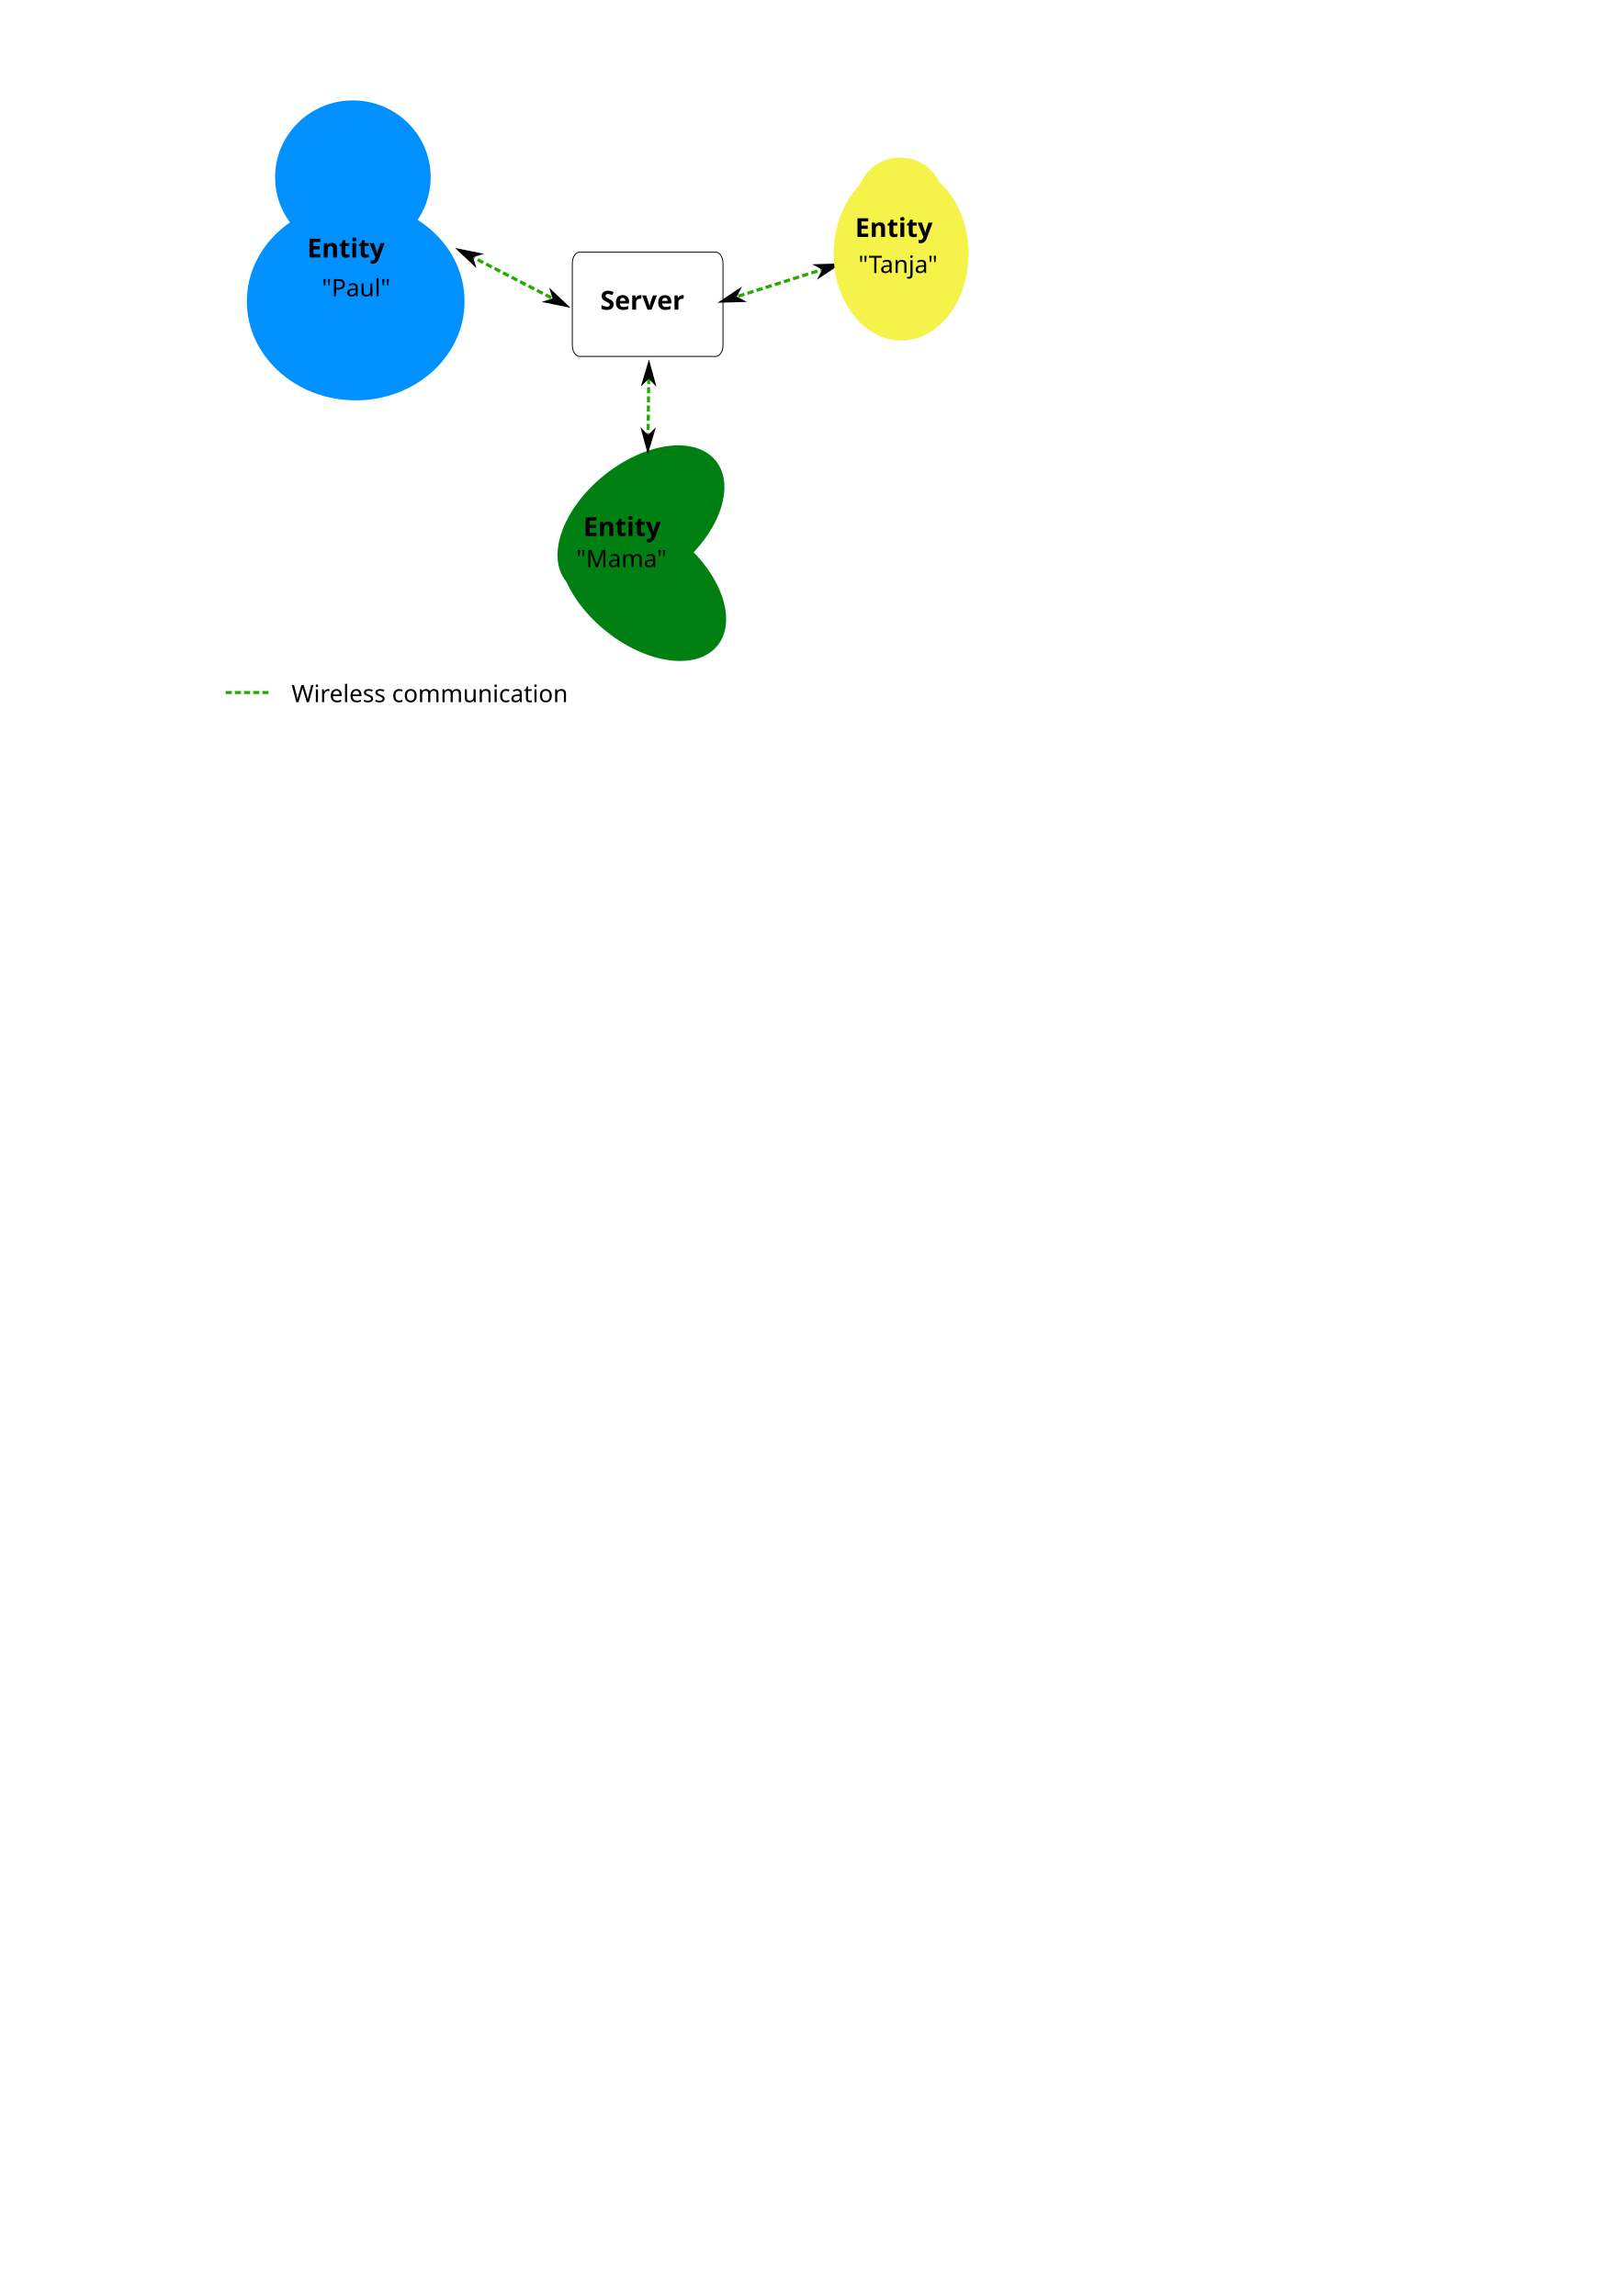
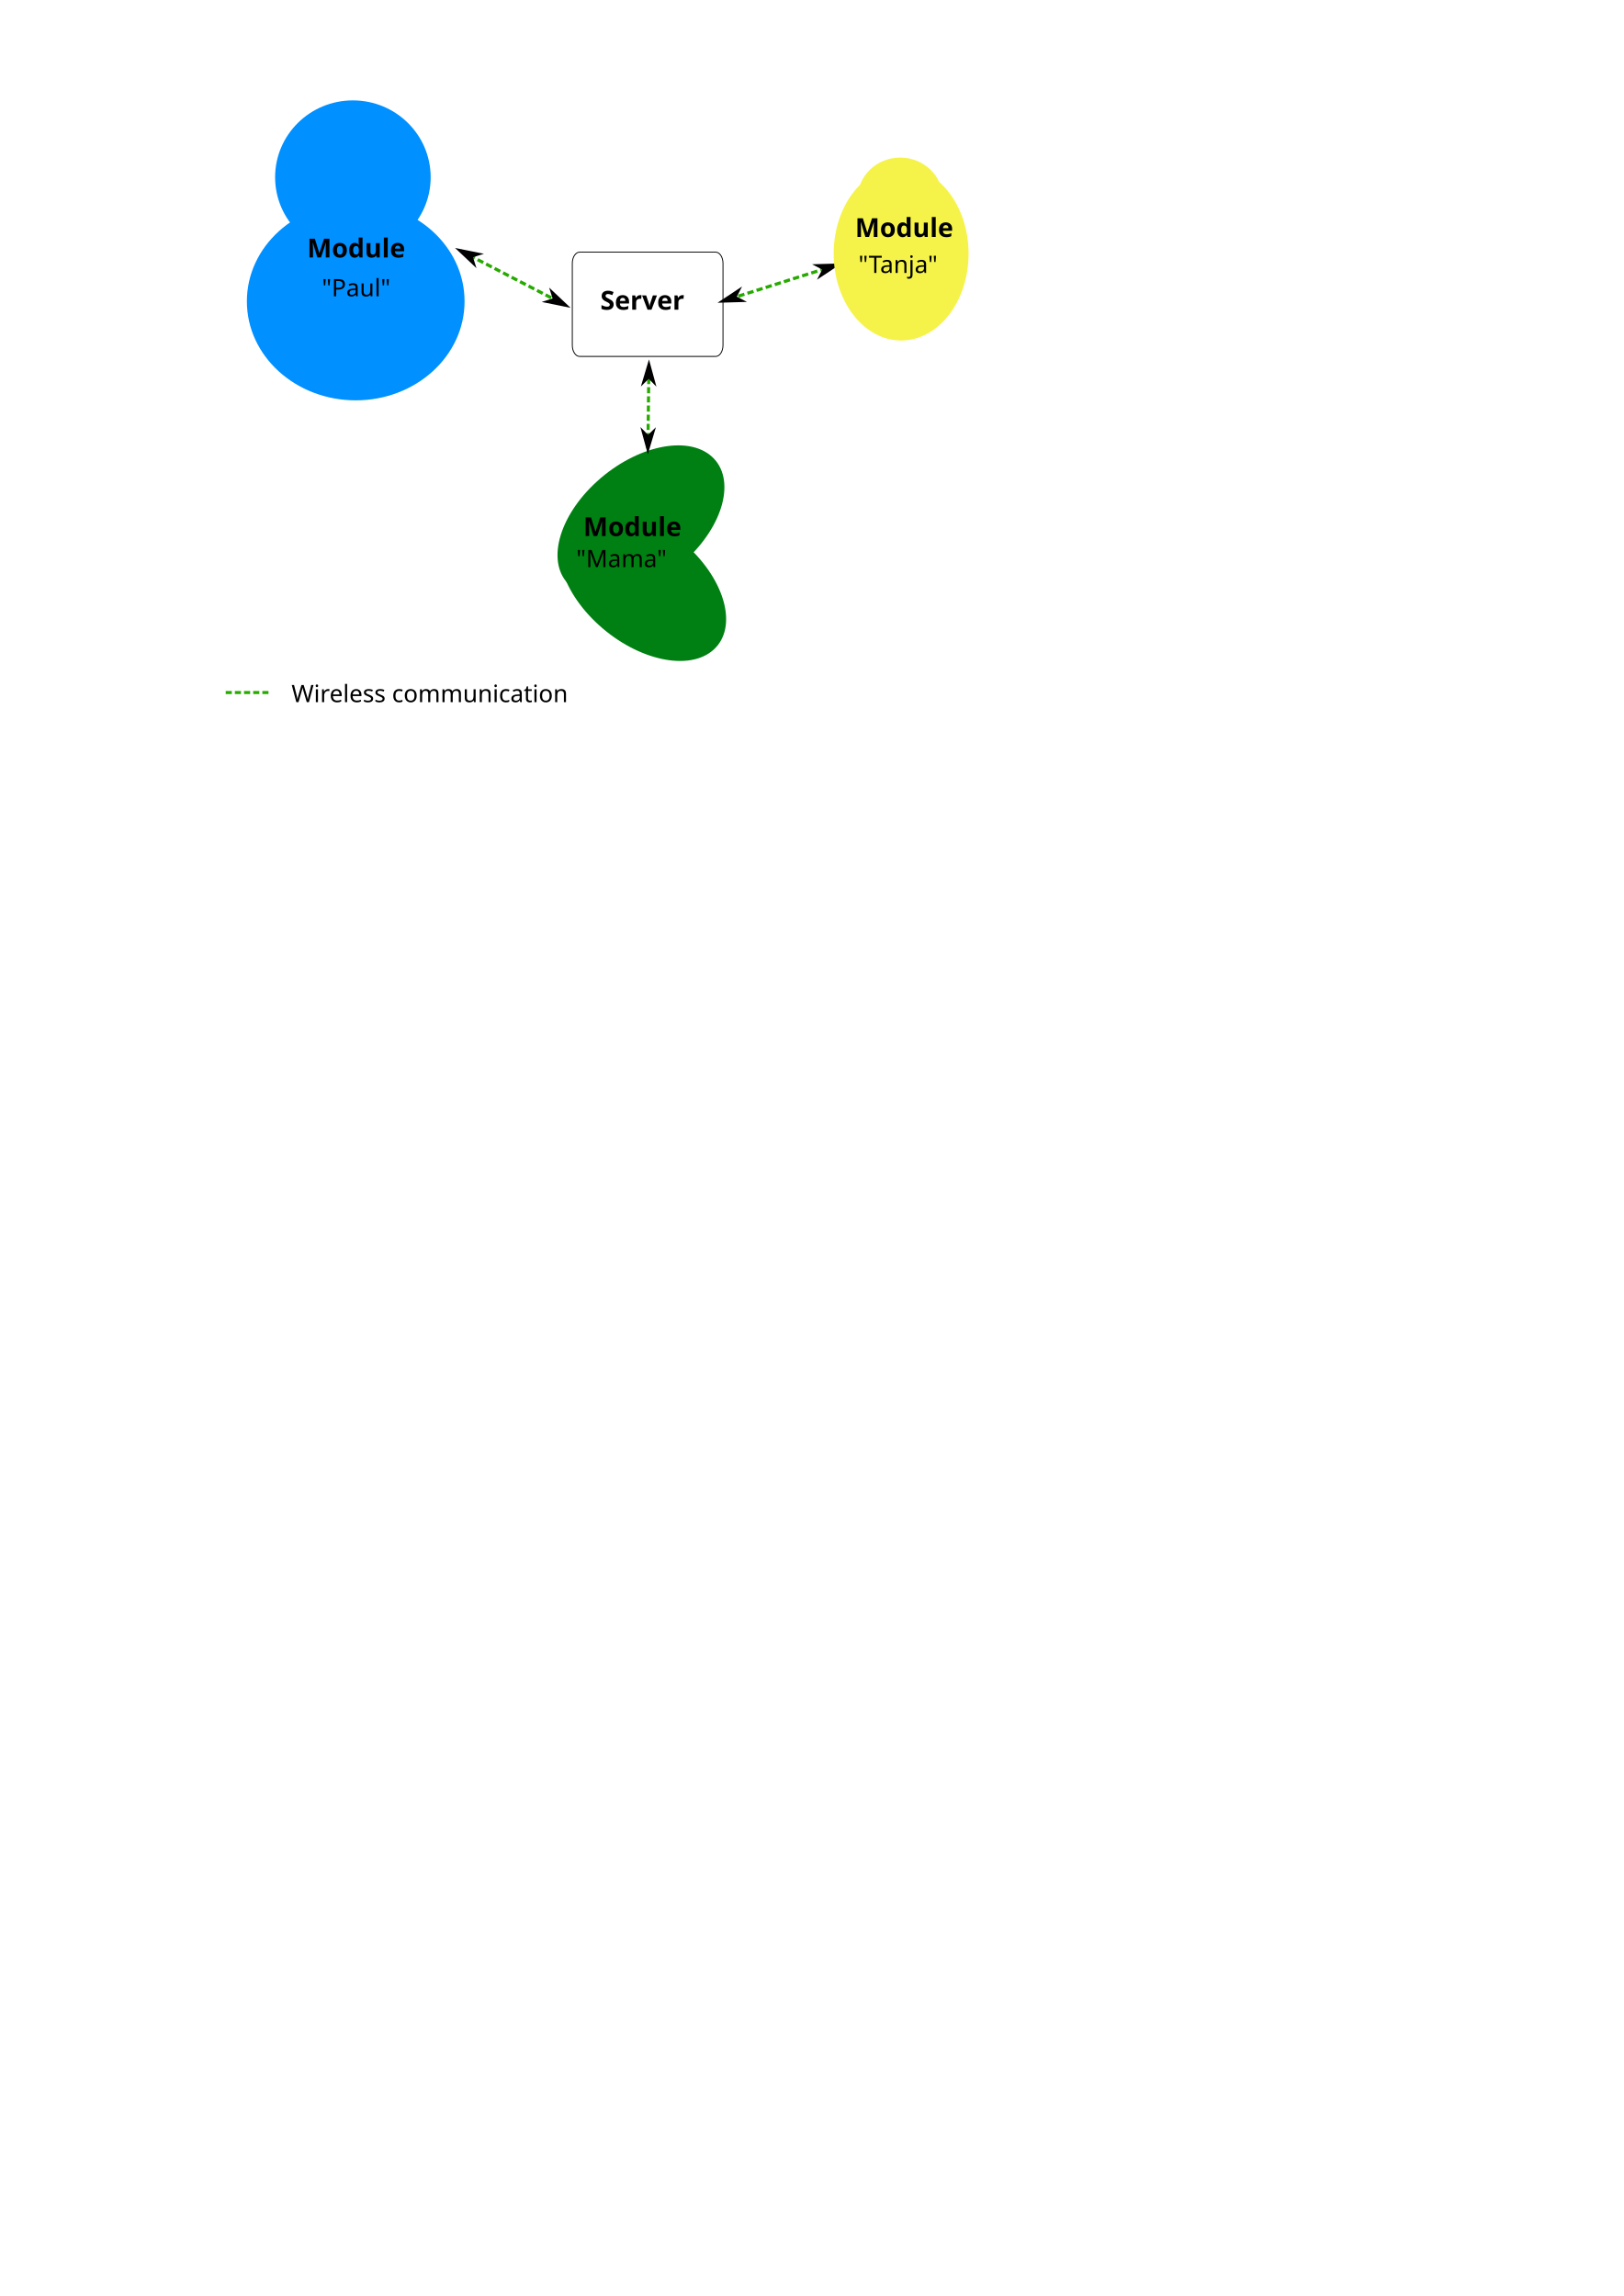
<svg xmlns="http://www.w3.org/2000/svg" xmlns:ns1="http://www.openswatchbook.org/uri/2009/osb" xmlns:xlink="http://www.w3.org/1999/xlink" width="744.094" height="1052.362" id="svg2" version="1.1">
  <defs id="defs4">
    <marker orient="auto" refY="0.0" refX="0.0" id="Arrow1Mend" style="overflow:visible;">
      <path id="path4143" d="M 0.0,0.0 L 5.0,-5.0 L -12.5,0.0 L 5.0,5.0 L 0.0,0.0 z " style="fill-rule:evenodd;stroke:#000000;stroke-width:1.0pt;" transform="scale(0.4) rotate(180) translate(10,0)" />
    </marker>
    <marker orient="auto" refY="0.0" refX="0.0" id="Arrow1Mstart" style="overflow:visible">
      <path id="path4140" d="M 0.0,0.0 L 5.0,-5.0 L -12.5,0.0 L 5.0,5.0 L 0.0,0.0 z " style="fill-rule:evenodd;stroke:#000000;stroke-width:1.0pt" transform="scale(0.4) translate(10,0)" />
    </marker>
    <marker orient="auto" refY="0.0" refX="0.0" id="Arrow1Lstart" style="overflow:visible">
      <path id="path4134" d="M 0.0,0.0 L 5.0,-5.0 L -12.5,0.0 L 5.0,5.0 L 0.0,0.0 z " style="fill-rule:evenodd;stroke:#000000;stroke-width:1.0pt" transform="scale(0.8) translate(12.5,0)" />
    </marker>
    <marker orient="auto" refY="0.0" refX="0.0" id="Arrow2Lend" style="overflow:visible;">
      <path id="path4155" style="fill-rule:evenodd;stroke-width:0.625;stroke-linejoin:round;" d="M 8.719,4.034 L -2.207,0.016 L 8.719,-4.002 C 6.973,-1.63 6.983,1.616 8.719,4.034 z " transform="scale(1.1) rotate(180) translate(1,0)" />
    </marker>
    <linearGradient id="linearGradient3755" ns1:paint="solid">
      <stop style="stop-color:#0090ff;stop-opacity:1;" offset="0" id="stop3757" />
    </linearGradient>
    <marker orient="auto" refY="0" refX="0" id="Arrow2Lend-3" style="overflow:visible">
      <path id="path4155-7" style="fill-rule:evenodd;stroke-width:0.625;stroke-linejoin:round" d="M 8.719,4.034 -2.207,0.016 8.719,-4.002 c -1.745,2.372 -1.735,5.617 -6e-7,8.035 z" transform="matrix(-1.1,0,0,-1.1,-1.1,0)" />
    </marker>
    <marker orient="auto" refY="0" refX="0" id="Arrow1Mstart-5" style="overflow:visible">
      <path id="path4140-5" d="M 0,0 5,-5 -12.5,0 5,5 0,0 z" style="fill-rule:evenodd;stroke:#000000;stroke-width:1pt" transform="matrix(0.4,0,0,0.4,4,0)" />
    </marker>
    <marker orient="auto" refY="0" refX="0" id="Arrow1Mend-5" style="overflow:visible">
      <path id="path4143-1" d="M 0,0 5,-5 -12.5,0 5,5 0,0 z" style="fill-rule:evenodd;stroke:#000000;stroke-width:1pt" transform="matrix(-0.4,0,0,-0.4,-4,0)" />
    </marker>
    <linearGradient xlink:href="#linearGradient3755" id="linearGradient3072" gradientUnits="userSpaceOnUse" x1="109.607" y1="112.92" x2="192.429" y2="112.92" />
    <marker orient="auto" refY="0" refX="0" id="Arrow1Mstart-5-2" style="overflow:visible">
      <path id="path4140-5-8" d="M 0,0 5,-5 -12.5,0 5,5 0,0 z" style="fill-rule:evenodd;stroke:#000000;stroke-width:1pt" transform="matrix(0.4,0,0,0.4,4,0)" />
    </marker>
    <marker orient="auto" refY="0" refX="0" id="Arrow1Mend-5-0" style="overflow:visible">
      <path id="path4143-1-3" d="M 0,0 5,-5 -12.5,0 5,5 0,0 z" style="fill-rule:evenodd;stroke:#000000;stroke-width:1pt" transform="matrix(-0.4,0,0,-0.4,-4,0)" />
    </marker>
    <marker orient="auto" refY="0" refX="0" id="Arrow1Mstart-5-7" style="overflow:visible">
      <path id="path4140-5-1" d="M 0,0 5,-5 -12.5,0 5,5 0,0 z" style="fill-rule:evenodd;stroke:#000000;stroke-width:1pt" transform="matrix(0.4,0,0,0.4,4,0)" />
    </marker>
    <marker orient="auto" refY="0" refX="0" id="Arrow1Mend-5-6" style="overflow:visible">
      <path id="path4143-1-1" d="M 0,0 5,-5 -12.5,0 5,5 0,0 z" style="fill-rule:evenodd;stroke:#000000;stroke-width:1pt" transform="matrix(-0.4,0,0,-0.4,-4,0)" />
    </marker>
  </defs>
  <g id="layer1">
    <g id="g3068" transform="matrix(0.6869049,0,0,0.6704282,50.44351,12.97828)">
      <path transform="matrix(1.268293,0,0,1.268293,-29.5408,-41.40737)" d="m 191.929,112.92 c 0,22.874 -18.317,41.416 -40.911,41.416 -22.595,0 -40.911,-18.543 -40.911,-41.416 0,-22.874 18.317,-41.416 40.911,-41.416 22.595,0 40.911,18.543 40.911,41.416 z" id="path2985" style="fill:url(#linearGradient3072);fill-opacity:1;fill-rule:evenodd;stroke:none" />
      <path transform="matrix(1.395833,0,0,1.395833,-55.3727,-66.8368)" d="m 209.102,181.611 c 0,26.779 -23.291,48.487 -52.023,48.487 -28.731,0 -52.023,-21.709 -52.023,-48.487 0,-26.779 23.291,-48.487 52.023,-48.487 28.731,0 52.023,21.709 52.023,48.487 z" id="path3761" style="fill:#0090ff;fill-opacity:1;stroke:none" />
    </g>
    <text xml:space="preserve" style="font-size:40px;font-style:normal;font-weight:normal;line-height:125%;letter-spacing:0px;word-spacing:0px;fill:#000000;fill-opacity:1;stroke:none;font-family:Sans" x="147.494" y="135.805" id="text3026-0">
      <tspan id="tspan3028-9" x="147.494" y="135.805" style="font-size:11px">"Paul"</tspan>
    </text>
    <text xml:space="preserve" style="font-size:40px;font-style:normal;font-weight:normal;line-height:125%;letter-spacing:0px;word-spacing:0px;fill:#000000;fill-opacity:1;stroke:none;font-family:Sans" x="438.571" y="152.362" id="text3860">
      <tspan id="tspan3862" x="438.571" y="152.362" />
    </text>
    <rect style="fill:none;stroke:#000000;stroke-width:0.403;stroke-opacity:1" id="rect3885" width="69.052" height="47.812" x="262.273" y="115.563" rx="3.373" ry="5.124" />
    <text xml:space="preserve" style="font-size:40px;font-style:normal;font-weight:normal;line-height:125%;letter-spacing:0px;word-spacing:0px;fill:#000000;fill-opacity:1;stroke:none;font-family:Sans" x="275.088" y="141.936" id="text3026-0-7">
      <tspan id="tspan3028-9-0" x="275.088" y="141.936" style="font-size:12px;font-weight:bold;-inkscape-font-specification:Sans Bold">Server</tspan>
    </text>
    <text xml:space="preserve" style="font-size:40px;font-style:normal;font-weight:normal;line-height:125%;letter-spacing:0px;word-spacing:0px;fill:#000000;fill-opacity:1;stroke:none;font-family:Sans" x="140.743" y="117.994" id="text3026-0-7-0">
-       <tspan id="tspan3028-9-0-0" x="140.743" y="117.994" style="font-size:12px;font-weight:bold;-inkscape-font-specification:Sans Bold">Entity</tspan>
+       <tspan id="tspan3028-9-0-0" x="140.743" y="117.994" style="font-size:12px;font-weight:bold;-inkscape-font-specification:Sans Bold">Module</tspan>
    </text>
    <path style="fill:none;stroke:#26aa00;stroke-width:1.461;stroke-linecap:butt;stroke-linejoin:miter;stroke-miterlimit:4;stroke-opacity:1;stroke-dasharray:2.922,1.461;stroke-dashoffset:0;marker-end:url(#Arrow1Mend-5);marker-start:url(#Arrow1Mstart-5)" d="M 382.909,121.611 331.567,137.899" id="path4938-5" />
    <path style="fill:none;stroke:#26aa00;stroke-width:1.4;stroke-linecap:butt;stroke-linejoin:miter;stroke-miterlimit:4;stroke-opacity:1;stroke-dasharray:2.8, 1.4;stroke-dashoffset:0" d="m 103.434,317.427 c 20.589,0 20.282,0 20.282,0" id="path6470" />
    <g id="g3910" transform="matrix(1.137238,0,0,1.032731,138.558,-46.54611)">
      <path transform="matrix(0.7071068,-0.7071068,0.7071068,0.7071068,-155.9571,191.6731)" d="m 187.33,266.648 c 0,13.807 -18.11,25 -40.451,25 -22.34,0 -40.451,-11.193 -40.451,-25 0,-13.807 18.11,-25 40.451,-25 22.34,0 40.451,11.193 40.451,25 z" id="path3074" style="fill:#008012;fill-opacity:1;stroke:none" />
      <path transform="matrix(0.7071068,0.7071068,-0.7071068,0.7071068,221.832,12.38279)" d="m 187.33,266.648 c 0,13.807 -18.11,25 -40.451,25 -22.34,0 -40.451,-11.193 -40.451,-25 0,-13.807 18.11,-25 40.451,-25 22.34,0 40.451,11.193 40.451,25 z" id="path3074-2" style="fill:#008012;fill-opacity:1;stroke:none" />
    </g>
    <g id="g3926" transform="matrix(1.185705,0,0,1.185705,-2.459641,-162.638)">
      <path d="m 366.429,213.791 c 0,8.679 -7.355,15.714 -16.429,15.714 -9.073,0 -16.429,-7.036 -16.429,-15.714 0,-8.679 7.355,-15.714 16.429,-15.714 9.073,0 16.429,7.036 16.429,15.714 z" id="path3920" style="fill:#f5f34a;fill-opacity:1;stroke:none" />
      <path transform="translate(5.714286,-17.14286)" d="m 370.714,252.362 c 0,18.541 -11.673,33.571 -26.071,33.571 -14.399,0 -26.071,-15.03 -26.071,-33.571 0,-18.541 11.673,-33.571 26.071,-33.571 14.399,0 26.071,15.03 26.071,33.571 z" id="path3922" style="fill:#f5f34a;fill-opacity:1;stroke:none" />
    </g>
    <text xml:space="preserve" style="font-size:40px;font-style:normal;font-weight:normal;line-height:125%;letter-spacing:0px;word-spacing:0px;fill:#000000;fill-opacity:1;stroke:none;font-family:Sans" x="391.871" y="108.593" id="text3026-0-7-0-4">
-       <tspan id="tspan3028-9-0-0-5" x="391.871" y="108.593" style="font-size:12px;font-weight:bold;-inkscape-font-specification:Sans Bold">Entity</tspan>
+       <tspan id="tspan3028-9-0-0-5" x="391.871" y="108.593" style="font-size:12px;font-weight:bold;-inkscape-font-specification:Sans Bold">Module</tspan>
    </text>
    <text xml:space="preserve" style="font-size:40px;font-style:normal;font-weight:normal;line-height:125%;letter-spacing:0px;word-spacing:0px;fill:#000000;fill-opacity:1;stroke:none;font-family:Sans" x="393.376" y="125.108" id="text3026-0-0">
      <tspan id="tspan3028-9-01" x="393.376" y="125.108" style="font-size:11px">"Tanja"</tspan>
    </text>
    <text xml:space="preserve" style="font-size:40px;font-style:normal;font-weight:normal;line-height:125%;letter-spacing:0px;word-spacing:0px;fill:#000000;fill-opacity:1;stroke:none;font-family:Sans" x="264.062" y="259.942" id="text3026-0-5">
      <tspan id="tspan3028-9-1" x="264.062" y="259.942" style="font-size:11px">"Mama"</tspan>
    </text>
    <text xml:space="preserve" style="font-size:40px;font-style:normal;font-weight:normal;line-height:125%;letter-spacing:0px;word-spacing:0px;fill:#000000;fill-opacity:1;stroke:none;font-family:Sans" x="267.306" y="245.703" id="text3026-0-7-0-3">
-       <tspan id="tspan3028-9-0-0-9" x="267.306" y="245.703" style="font-size:12px;font-weight:bold;-inkscape-font-specification:Sans Bold">Entity</tspan>
+       <tspan id="tspan3028-9-0-0-9" x="267.306" y="245.703" style="font-size:12px;font-weight:bold;-inkscape-font-specification:Sans Bold">Module</tspan>
    </text>
    <path style="fill:none;stroke:#26aa00;stroke-width:1.4;stroke-linecap:butt;stroke-linejoin:miter;stroke-miterlimit:4;stroke-opacity:1;stroke-dasharray:2.8, 1.4;stroke-dashoffset:0;marker-start:url(#Arrow1Mstart-5);marker-end:url(#Arrow1Mend-5)" d="m 296.913,205.455 0.46,-37.953" id="path4938-5-6" />
    <path style="fill:none;stroke:#26aa00;stroke-width:1.461;stroke-linecap:butt;stroke-linejoin:miter;stroke-miterlimit:4;stroke-opacity:1;stroke-dasharray:2.922, 1.461;stroke-dashoffset:0;marker-start:url(#Arrow1Mstart-5);marker-end:url(#Arrow1Mend-5)" d="m 211.089,114.969 47.822,24.787" id="path4938-5-5" />
    <text xml:space="preserve" style="font-size:40px;font-style:normal;font-weight:normal;line-height:125%;letter-spacing:0px;word-spacing:0px;fill:#000000;fill-opacity:1;stroke:none;font-family:Sans" x="133.58" y="321.825" id="text3026-0-0-0">
      <tspan id="tspan3028-9-01-8" x="133.58" y="321.825" style="font-size:11px">Wireless communication</tspan>
    </text>
  </g>
</svg>
